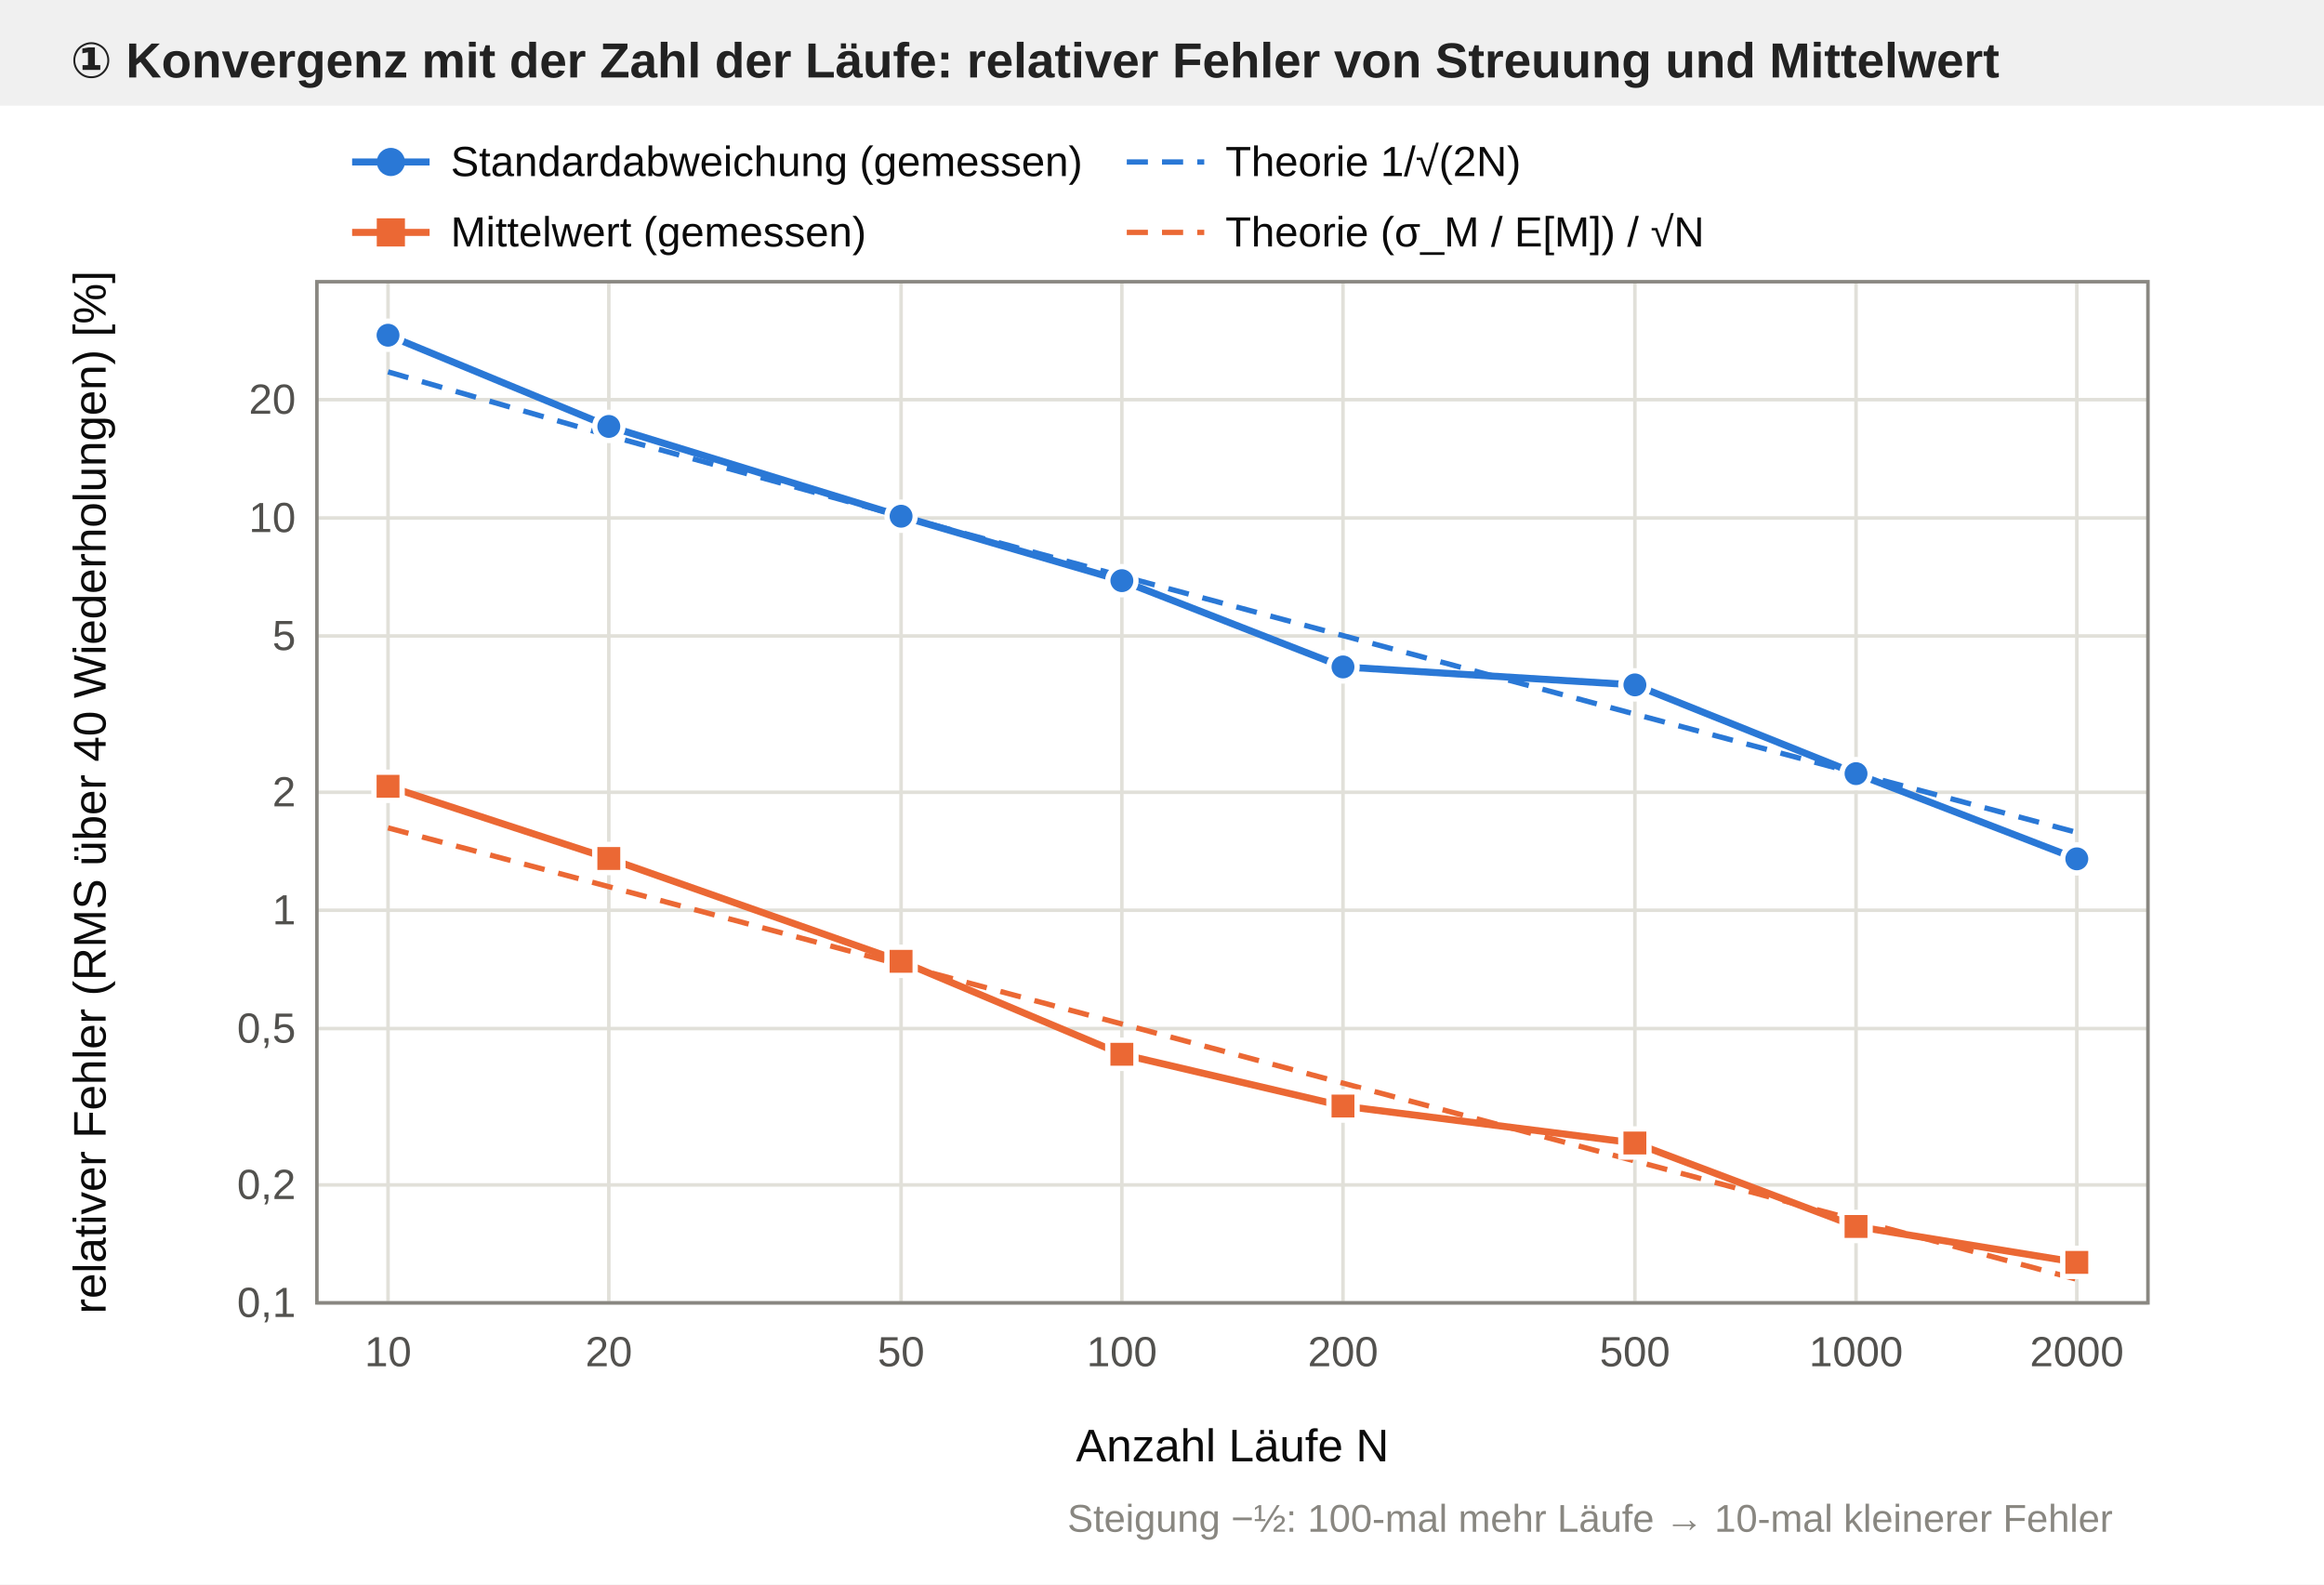
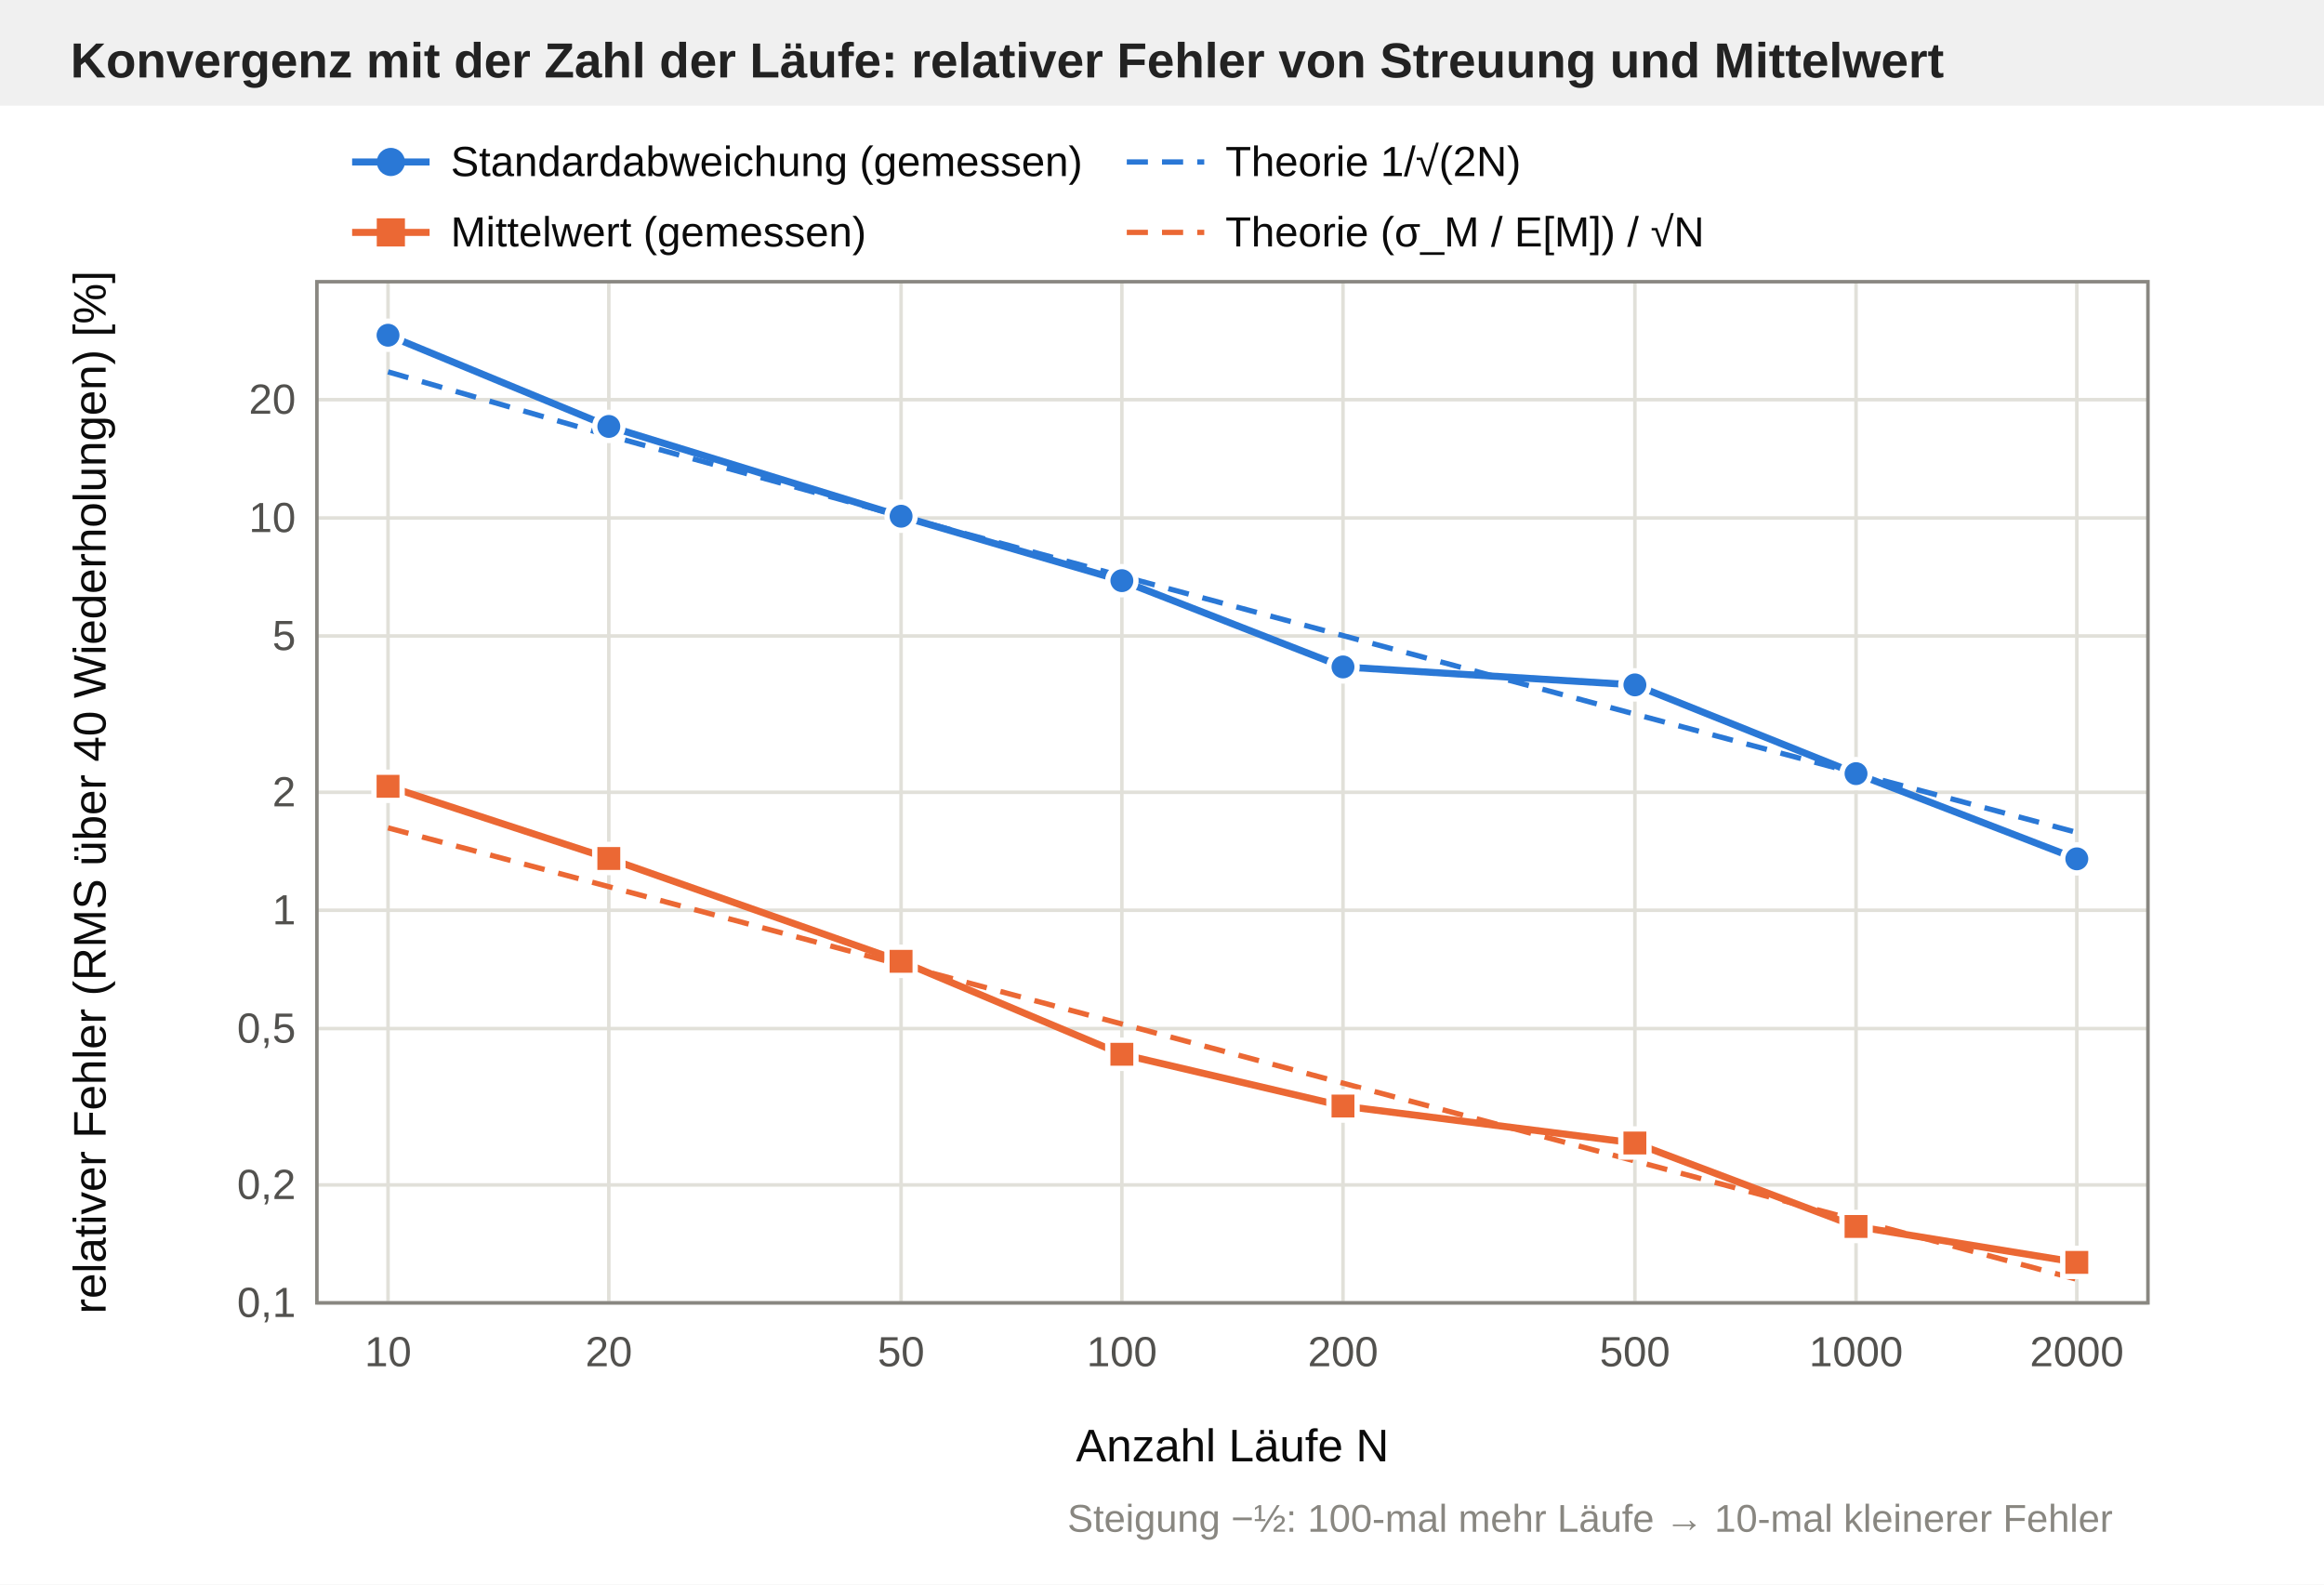
<svg xmlns="http://www.w3.org/2000/svg" viewBox="0 0 660 450" width="660" height="450" font-family="Calibri, Arial, sans-serif">
-   <text data-titel="1" x="20" y="22" style="font-family: Calibri, Arial, sans-serif; font-size: 14px; font-weight: bold; fill: #222222">① Konvergenz mit der Zahl der Läufe: relativer Fehler von Streuung und Mittelwert</text>
+   <text data-titel="1" x="20" y="22" style="font-family: Calibri, Arial, sans-serif; font-size: 14px; font-weight: bold; fill: #222222">Konvergenz mit der Zahl der Läufe: relativer Fehler von Streuung und Mittelwert</text>
  <g transform="translate(0,30)">
    <rect width="660" height="420" fill="#ffffff" />
    <line x1="110.2" y1="50" x2="110.2" y2="340" stroke="#e1e0d9" />
    <text x="110.2" y="358" font-size="12" fill="#52514e" text-anchor="middle">10</text>
    <line x1="172.9" y1="50" x2="172.9" y2="340" stroke="#e1e0d9" />
    <text x="172.9" y="358" font-size="12" fill="#52514e" text-anchor="middle">20</text>
    <line x1="255.9" y1="50" x2="255.9" y2="340" stroke="#e1e0d9" />
    <text x="255.9" y="358" font-size="12" fill="#52514e" text-anchor="middle">50</text>
    <line x1="318.6" y1="50" x2="318.6" y2="340" stroke="#e1e0d9" />
    <text x="318.6" y="358" font-size="12" fill="#52514e" text-anchor="middle">100</text>
    <line x1="381.4" y1="50" x2="381.4" y2="340" stroke="#e1e0d9" />
    <text x="381.4" y="358" font-size="12" fill="#52514e" text-anchor="middle">200</text>
    <line x1="464.3" y1="50" x2="464.3" y2="340" stroke="#e1e0d9" />
    <text x="464.3" y="358" font-size="12" fill="#52514e" text-anchor="middle">500</text>
    <line x1="527.1" y1="50" x2="527.1" y2="340" stroke="#e1e0d9" />
    <text x="527.1" y="358" font-size="12" fill="#52514e" text-anchor="middle">1000</text>
    <line x1="589.8" y1="50" x2="589.8" y2="340" stroke="#e1e0d9" />
    <text x="589.8" y="358" font-size="12" fill="#52514e" text-anchor="middle">2000</text>
    <line x1="90" y1="340.0" x2="610" y2="340.0" stroke="#e1e0d9" />
    <text x="84" y="344.0" font-size="12" fill="#52514e" text-anchor="end">0,1</text>
    <line x1="90" y1="306.5" x2="610" y2="306.5" stroke="#e1e0d9" />
    <text x="84" y="310.5" font-size="12" fill="#52514e" text-anchor="end">0,2</text>
    <line x1="90" y1="262.1" x2="610" y2="262.1" stroke="#e1e0d9" />
    <text x="84" y="266.1" font-size="12" fill="#52514e" text-anchor="end">0,5</text>
    <line x1="90" y1="228.5" x2="610" y2="228.5" stroke="#e1e0d9" />
    <text x="84" y="232.5" font-size="12" fill="#52514e" text-anchor="end">1</text>
    <line x1="90" y1="195.0" x2="610" y2="195.0" stroke="#e1e0d9" />
    <text x="84" y="199.0" font-size="12" fill="#52514e" text-anchor="end">2</text>
    <line x1="90" y1="150.6" x2="610" y2="150.6" stroke="#e1e0d9" />
    <text x="84" y="154.6" font-size="12" fill="#52514e" text-anchor="end">5</text>
    <line x1="90" y1="117.1" x2="610" y2="117.1" stroke="#e1e0d9" />
    <text x="84" y="121.1" font-size="12" fill="#52514e" text-anchor="end">10</text>
    <line x1="90" y1="83.5" x2="610" y2="83.5" stroke="#e1e0d9" />
    <text x="84" y="87.5" font-size="12" fill="#52514e" text-anchor="end">20</text>
    <rect x="90" y="50" width="520" height="290" fill="none" stroke="#898781" />
    <text x="350" y="385" font-size="13" fill="#0b0b0b" text-anchor="middle">Anzahl Läufe N</text>
    <text transform="translate(30,195) rotate(-90)" font-size="13" fill="#0b0b0b" text-anchor="middle">relativer Fehler (RMS über 40 Wiederholungen) [%]</text>
    <polyline points="110.2,75.6 172.9,93.7 255.9,116.6 318.6,133.6 381.4,150.5 464.3,172.8 527.1,189.6 589.8,206.4 " fill="none" stroke="#2a78d6" stroke-width="1.5" stroke-dasharray="6 4" />
    <polyline points="110.2,205.1 172.9,221.8 255.9,244.0 318.6,260.8 381.4,277.6 464.3,299.7 527.1,316.5 589.8,333.3 " fill="none" stroke="#eb6834" stroke-width="1.5" stroke-dasharray="6 4" />
    <polyline points="110.2,65.2 172.9,91.1 255.9,116.6 318.6,134.9 381.4,159.4 464.3,164.5 527.1,189.7 589.8,213.9 " fill="none" stroke="#2a78d6" stroke-width="2" stroke-linejoin="round" />
    <polyline points="110.2,193.3 172.9,213.8 255.9,243.0 318.6,269.4 381.4,284.1 464.3,294.6 527.1,318.3 589.8,328.5 " fill="none" stroke="#eb6834" stroke-width="2" stroke-linejoin="round" />
    <circle cx="110.2" cy="65.2" r="4" fill="#2a78d6" stroke="#ffffff" stroke-width="1.5" />
    <rect x="106.2" y="189.3" width="8" height="8" fill="#eb6834" stroke="#ffffff" stroke-width="1.5" />
    <circle cx="172.9" cy="91.1" r="4" fill="#2a78d6" stroke="#ffffff" stroke-width="1.5" />
    <rect x="168.9" y="209.8" width="8" height="8" fill="#eb6834" stroke="#ffffff" stroke-width="1.5" />
    <circle cx="255.9" cy="116.6" r="4" fill="#2a78d6" stroke="#ffffff" stroke-width="1.5" />
    <rect x="251.9" y="239.0" width="8" height="8" fill="#eb6834" stroke="#ffffff" stroke-width="1.5" />
    <circle cx="318.6" cy="134.9" r="4" fill="#2a78d6" stroke="#ffffff" stroke-width="1.5" />
    <rect x="314.6" y="265.4" width="8" height="8" fill="#eb6834" stroke="#ffffff" stroke-width="1.5" />
    <circle cx="381.4" cy="159.4" r="4" fill="#2a78d6" stroke="#ffffff" stroke-width="1.5" />
    <rect x="377.4" y="280.1" width="8" height="8" fill="#eb6834" stroke="#ffffff" stroke-width="1.5" />
    <circle cx="464.3" cy="164.5" r="4" fill="#2a78d6" stroke="#ffffff" stroke-width="1.5" />
    <rect x="460.3" y="290.6" width="8" height="8" fill="#eb6834" stroke="#ffffff" stroke-width="1.5" />
    <circle cx="527.1" cy="189.7" r="4" fill="#2a78d6" stroke="#ffffff" stroke-width="1.5" />
    <rect x="523.1" y="314.3" width="8" height="8" fill="#eb6834" stroke="#ffffff" stroke-width="1.5" />
    <circle cx="589.8" cy="213.9" r="4" fill="#2a78d6" stroke="#ffffff" stroke-width="1.5" />
    <rect x="585.8" y="324.5" width="8" height="8" fill="#eb6834" stroke="#ffffff" stroke-width="1.5" />
    <g font-size="12" fill="#0b0b0b">
      <line x1="100" y1="16" x2="122" y2="16" stroke="#2a78d6" stroke-width="2" />
      <circle cx="111" cy="16" r="4" fill="#2a78d6" />
      <text x="128" y="20">Standardabweichung (gemessen)</text>
      <line x1="320" y1="16" x2="342" y2="16" stroke="#2a78d6" stroke-width="1.5" stroke-dasharray="6 4" />
      <text x="348" y="20">Theorie 1/√(2N)</text>
      <line x1="100" y1="36" x2="122" y2="36" stroke="#eb6834" stroke-width="2" />
      <rect x="107" y="32" width="8" height="8" fill="#eb6834" />
      <text x="128" y="40">Mittelwert (gemessen)</text>
      <line x1="320" y1="36" x2="342" y2="36" stroke="#eb6834" stroke-width="1.5" stroke-dasharray="6 4" />
      <text x="348" y="40">Theorie (σ_M / E[M]) / √N</text>
    </g>
    <text x="600" y="405" font-size="11" fill="#898781" text-anchor="end">Steigung −½: 100-mal mehr Läufe → 10-mal kleinerer Fehler</text>
  </g>
</svg>
